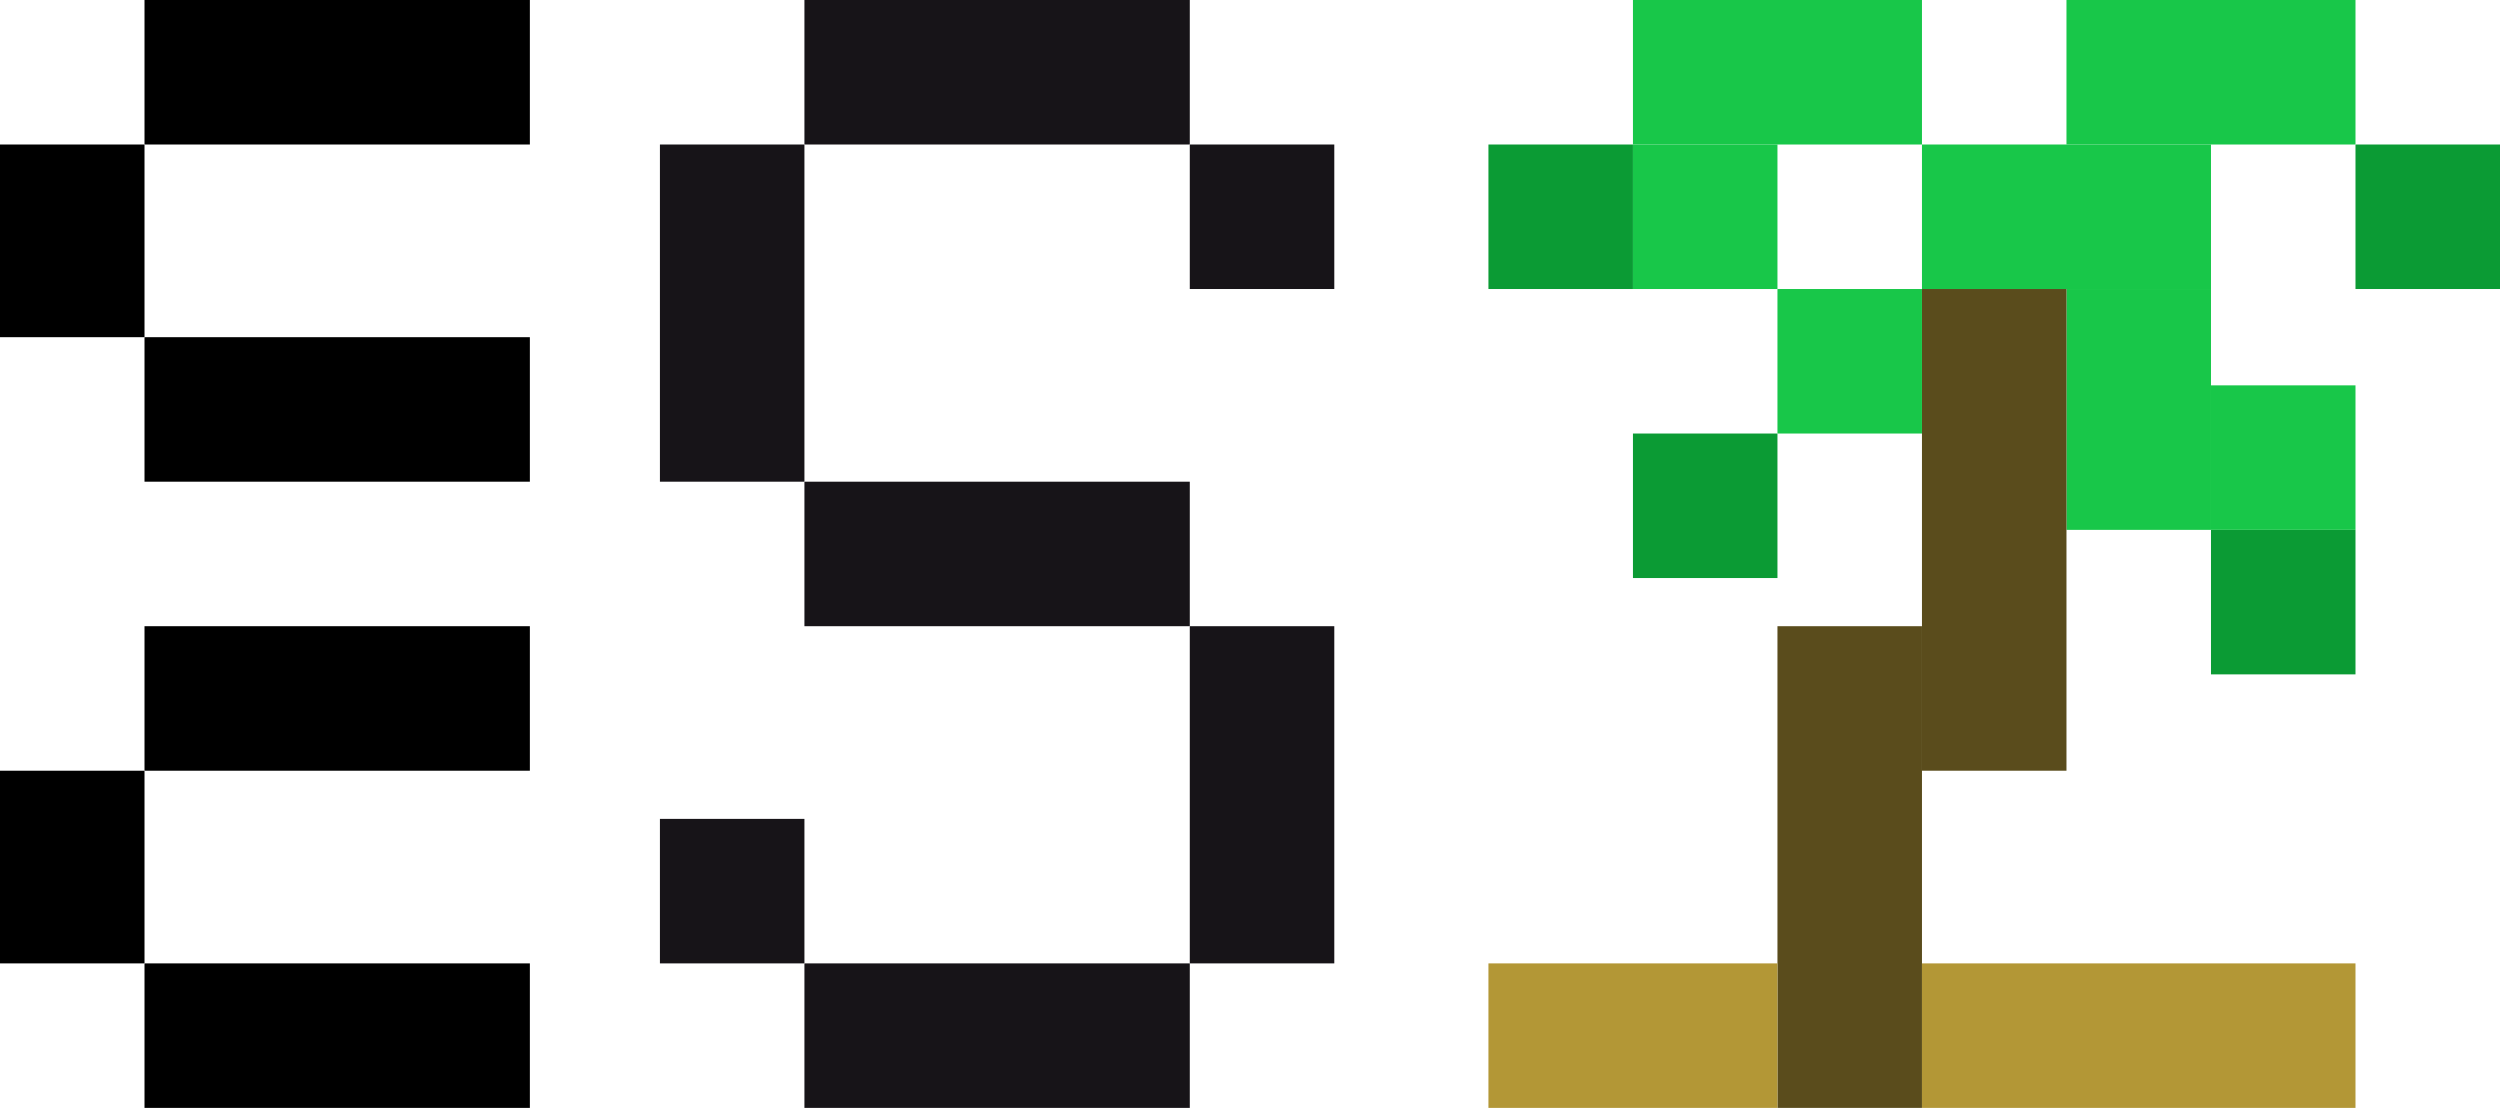
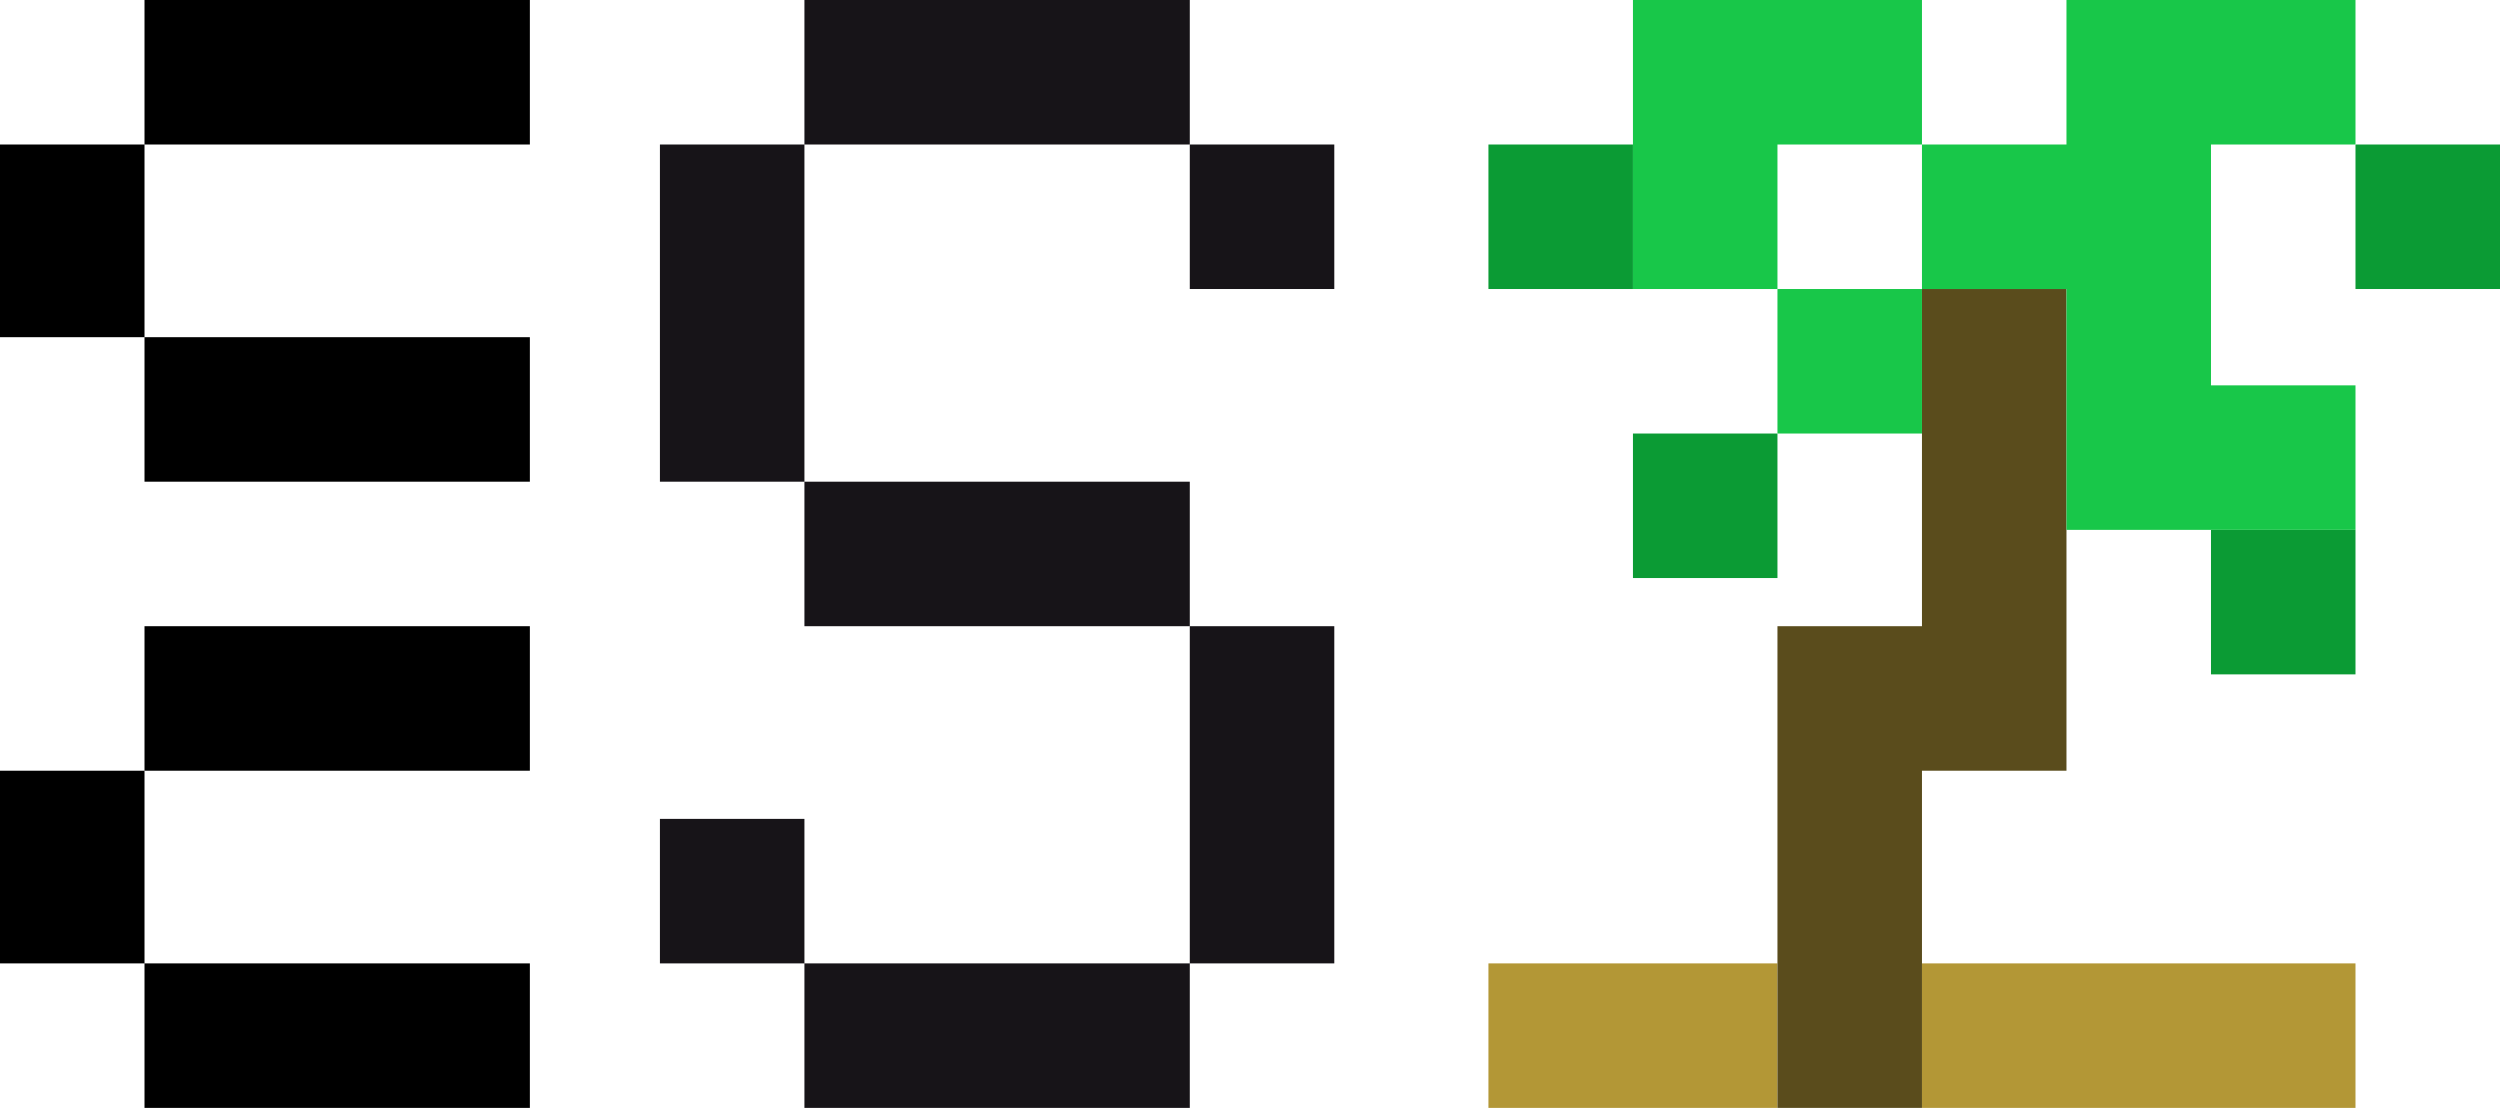
- <svg xmlns="http://www.w3.org/2000/svg" width="519" height="230" viewBox="0 0 519 230" fill="none">
-   <rect x="167" width="80" height="30" fill="#171418" />
-   <path d="M167 100H247V130H167V100Z" fill="#171418" />
-   <rect x="167" y="200" width="80" height="30" fill="#171418" />
-   <rect x="137" y="30" width="30" height="70" fill="#171418" />
-   <rect x="247" y="130" width="30" height="70" fill="#171418" />
-   <rect x="137" y="170" width="30" height="30" fill="#171418" />
-   <rect x="247" y="30" width="30" height="30" fill="#171418" />
-   <rect x="30" width="80" height="30" fill="black" />
-   <rect y="30" width="30" height="40" fill="black" />
-   <rect x="30" y="70" width="80" height="30" fill="black" />
-   <rect x="30" y="130" width="80" height="30" fill="black" />
-   <rect y="160" width="30" height="40" fill="black" />
-   <rect x="30" y="200" width="80" height="30" fill="black" />
-   <rect x="339" width="60" height="30" fill="#18C749" />
-   <rect x="399" y="30" width="60" height="30" fill="#18C749" />
-   <rect x="429" y="60" width="30" height="50" fill="#18C749" />
-   <rect x="369" y="130" width="30" height="100" fill="#5A4C1C" />
-   <rect x="309" y="200" width="60" height="30" fill="#B39736" />
-   <rect x="399" y="200" width="90" height="30" fill="#B39736" />
-   <rect x="399" y="60" width="30" height="100" fill="#5A4C1C" />
-   <rect x="429" width="60" height="30" fill="#18C749" />
-   <rect x="309" y="30" width="30" height="30" fill="#0B9B34" />
-   <rect x="369" y="60" width="30" height="30" fill="#18C749" />
-   <rect x="339" y="30" width="30" height="30" fill="#18C749" />
-   <rect x="339" y="90" width="30" height="30" fill="#0B9B34" />
-   <rect x="489" y="30" width="30" height="30" fill="#0B9B34" />
-   <rect x="459" y="110" width="30" height="30" fill="#0B9B34" />
-   <rect x="459" y="80" width="30" height="30" fill="#18C749" />
+ <svg xmlns="http://www.w3.org/2000/svg" width="519" height="230" fill="none">
+   <path fill="#171418" d="M167 0h80v30h-80zM167 100h80v30h-80v-30ZM167 200h80v30h-80zM137 30h30v70h-30zM247 130h30v70h-30zM137 170h30v30h-30zM247 30h30v30h-30z" />
+   <path fill="#000" d="M30 0h80v30H30zM0 30h30v40H0zM30 70h80v30H30zM30 130h80v30H30zM0 160h30v40H0zM30 200h80v30H30z" />
+   <path fill="#B39736" d="M309 200h60v30h-60zM399 200h90v30h-90z" />
+   <path fill-rule="evenodd" clip-rule="evenodd" d="M429 60h-30v70h-30v100h30v-70h30V60Z" fill="#5A4C1C" />
+   <path fill="#0B9B34" d="M309 30h30v30h-30z" />
+   <path fill="#18C749" d="M369 60h30v30h-30z" />
+   <path fill-rule="evenodd" clip-rule="evenodd" d="M399 0h-60v60h30V30h30V0Z" fill="#18C749" />
+   <path fill="#0B9B34" d="M339 90h30v30h-30zM489 30h30v30h-30zM459 110h30v30h-30z" />
+   <path fill-rule="evenodd" clip-rule="evenodd" d="M429 0h60v30h-30v50h30v30h-60V60h-30V30h30V0Z" fill="#18C749" />
</svg>
